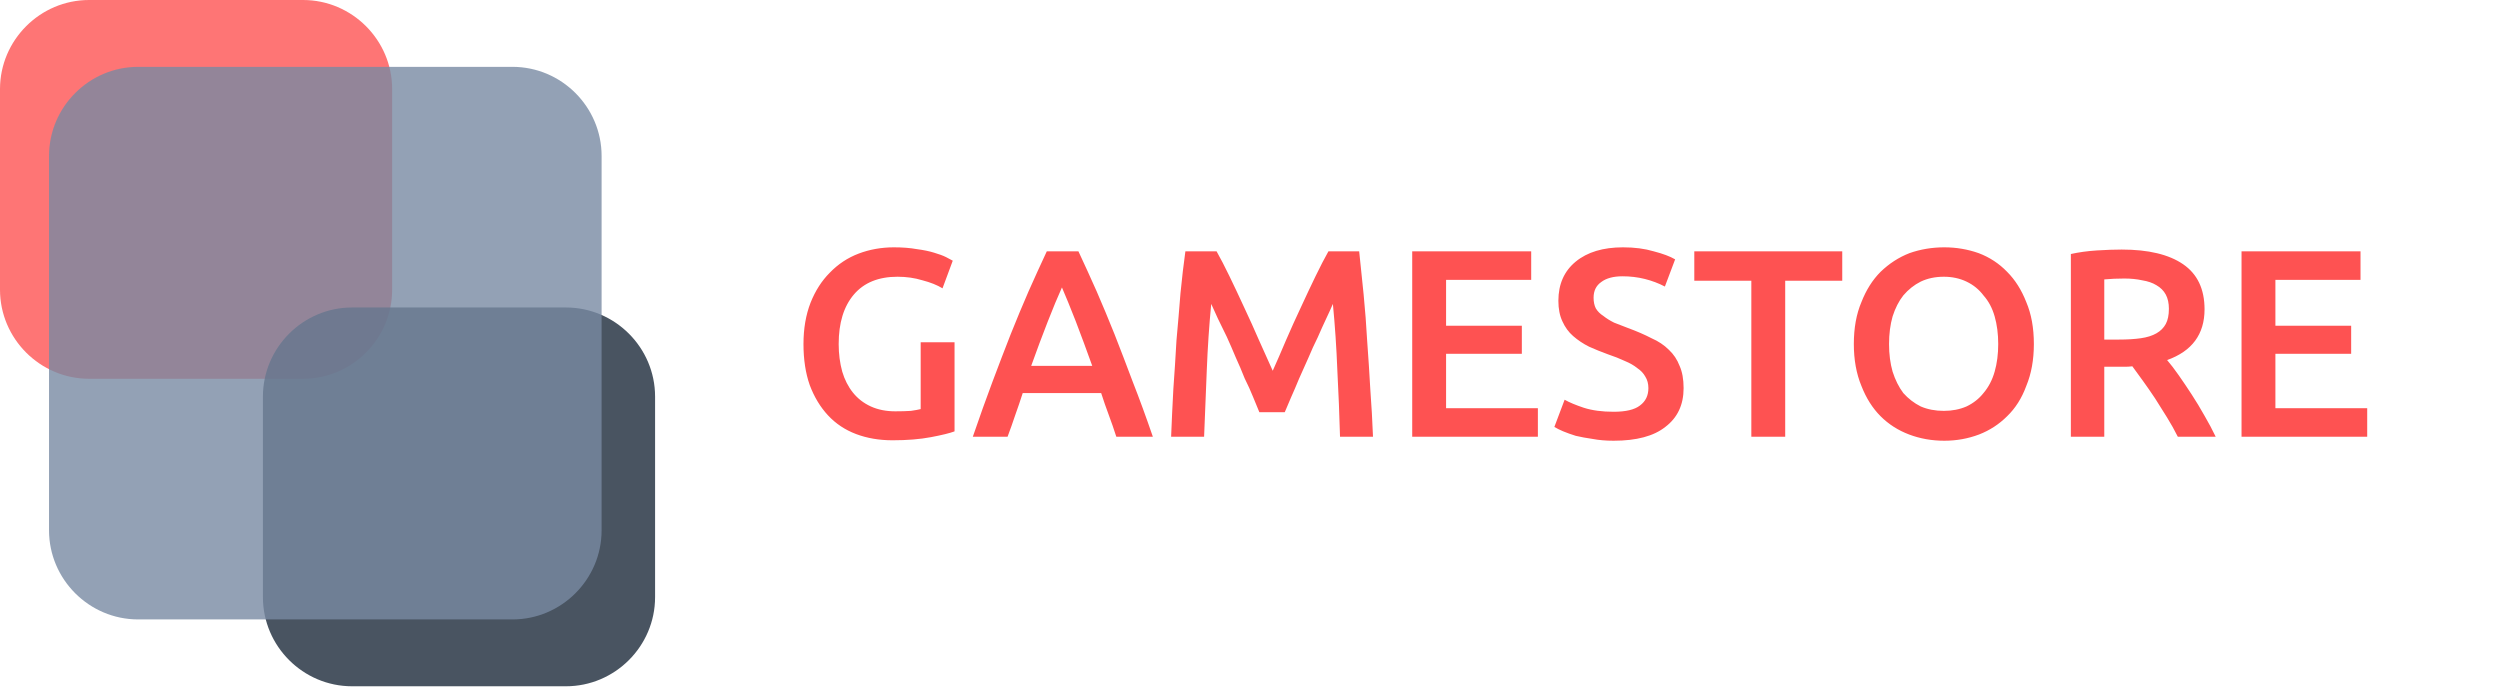
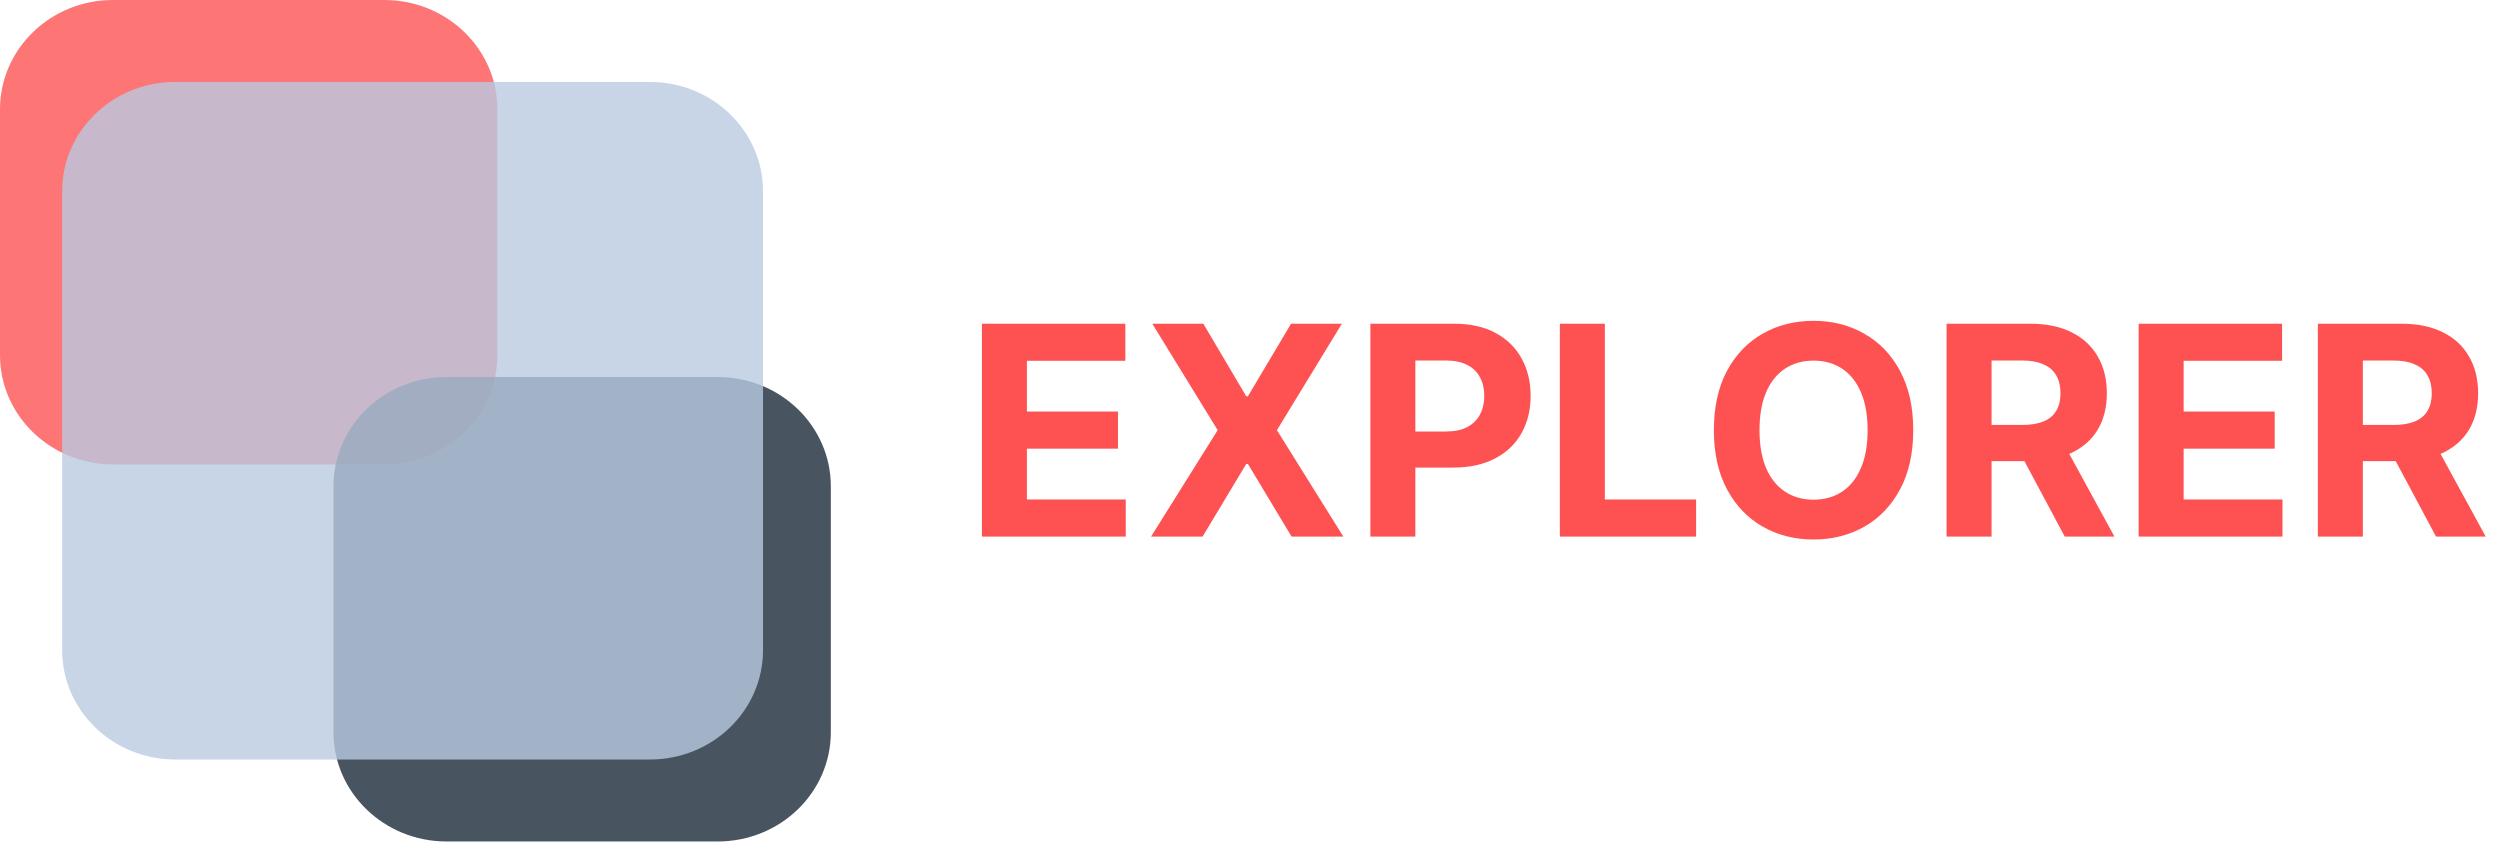
- <svg xmlns="http://www.w3.org/2000/svg" version="1.2" viewBox="0 0 561 154" width="561" height="154">
-   <style>
- 		.s0 { opacity: .8;fill: #fe5252 } 
- 		.s1 { opacity: .8;fill: #1b2939 } 
- 		.s2 { opacity: .8;fill: #788aa3 } 
- 		.s3 { fill: #fe5252 } 
- 	</style>
-   <path fill-rule="evenodd" class="s0" d="m20 0h48c11 0 20 9 20 20v45c0 11-9 20-20 20h-48c-11 0-20-9-20-20v-45c0-11 9-20 20-20z" />
-   <path fill-rule="evenodd" class="s1" d="m79 69h48c11 0 20 9 20 20v45c0 11-9 20-20 20h-48c-11 0-20-9-20-20v-45c0-11 9-20 20-20z" />
-   <path fill-rule="evenodd" class="s2" d="m31 15h84c11 0 20 9 20 20v84c0 11-9 20-20 20h-84c-11 0-20-9-20-20v-84c0-11 9-20 20-20z" />
-   <path class="s3" d="m201.4 62.1q-6.4 0-9.8 4-3.4 4-3.4 11.1 0 3.3 0.8 6.2 0.8 2.7 2.4 4.7 1.6 2 4 3.1 2.4 1.1 5.5 1.1 2 0 3.5-0.1 1.4-0.2 2.2-0.4v-15h7.6v20q-1.6 0.6-5.3 1.3-3.7 0.7-8.6 0.7-4.5 0-8.2-1.4-3.7-1.4-6.3-4.2-2.6-2.8-4.1-6.8-1.4-4-1.4-9.2 0-5.2 1.6-9.3 1.6-4 4.3-6.7 2.8-2.9 6.5-4.3 3.7-1.4 7.9-1.4 2.9 0 5.1 0.4 2.3 0.3 3.9 0.8 1.7 0.5 2.7 1 1.1 0.6 1.5 0.8l-2.3 6.2q-1.8-1.1-4.5-1.8-2.6-0.8-5.6-0.8zm49.1 35.9q-0.8-2.5-1.7-4.9-0.9-2.4-1.7-4.9h-17.6q-0.8 2.5-1.7 5-0.8 2.4-1.7 4.8h-7.8q2.3-6.7 4.4-12.3 2.1-5.6 4.1-10.7 2-5 4-9.6 2-4.5 4.1-9h7.1q2.1 4.5 4.1 9 2 4.6 4 9.6 2 5.1 4.1 10.7 2.2 5.6 4.5 12.3zm-12.2-33.5q-1.4 3.1-3.2 7.7-1.8 4.6-3.7 9.9h13.7q-1.9-5.3-3.7-10-1.8-4.6-3.1-7.6zm34.7-8.1q1.3 2.3 2.9 5.6 1.6 3.3 3.3 7 1.7 3.6 3.3 7.3 1.7 3.8 3.1 6.9 1.4-3.1 3-6.9 1.6-3.7 3.3-7.3 1.7-3.7 3.3-7 1.6-3.3 2.9-5.6h6.9q0.5 4.6 1 9.7 0.5 5.1 0.8 10.5 0.4 5.4 0.7 10.8 0.4 5.4 0.6 10.6h-7.4q-0.2-7.3-0.6-14.9-0.3-7.7-1-14.9-0.6 1.4-1.5 3.3-0.9 1.9-1.9 4.2-1.1 2.2-2.1 4.6-1.1 2.4-2.1 4.7-0.9 2.2-1.8 4.2-0.8 1.9-1.4 3.3h-5.7q-0.6-1.4-1.4-3.4-0.8-2-1.9-4.2-0.9-2.3-2-4.7-1-2.4-2-4.6-1.1-2.2-2-4.1-0.9-2-1.5-3.3-0.7 7.2-1 14.9-0.3 7.6-0.6 14.9h-7.4q0.2-5.2 0.5-10.7 0.4-5.5 0.7-10.9 0.5-5.5 0.9-10.6 0.5-5.1 1.1-9.4zm43.9 41.6v-41.6h26.7v6.4h-19.1v10.3h17v6.3h-17v12.2h20.6v6.4zm45.2-5.6q4.1 0 5.9-1.4 1.9-1.4 1.9-3.9 0-1.5-0.7-2.6-0.6-1.1-1.8-1.9-1.1-0.9-2.8-1.6-1.7-0.8-3.8-1.5-2.2-0.8-4.2-1.7-2-1-3.6-2.4-1.5-1.3-2.4-3.3-0.9-1.9-0.9-4.6 0-5.6 3.9-8.8 3.9-3.2 10.6-3.2 3.9 0 6.9 0.9 3.1 0.8 4.8 1.8l-2.3 6.1q-2.1-1.1-4.5-1.7-2.4-0.6-5-0.6-3.1 0-4.8 1.3-1.7 1.2-1.7 3.5 0 1.4 0.5 2.4 0.6 1 1.7 1.7 1 0.8 2.4 1.5 1.5 0.6 3.1 1.2 3 1.1 5.3 2.3 2.3 1 3.9 2.6 1.6 1.5 2.4 3.6 0.9 2 0.9 5 0 5.6-4.1 8.7-3.9 3.1-11.6 3.1-2.6 0-4.7-0.4-2.1-0.3-3.8-0.7-1.6-0.5-2.8-1-1.2-0.5-2-1l2.3-6.1q1.6 0.9 4.3 1.8 2.8 0.9 6.7 0.9zm51.3-36v6.6h-12.8v35h-7.6v-35h-12.8v-6.6zm43 20.8q0 5.3-1.7 9.4-1.5 4.1-4.3 6.8-2.7 2.7-6.3 4.1-3.7 1.4-7.8 1.4-4.2 0-7.9-1.4-3.7-1.4-6.4-4.1-2.7-2.7-4.3-6.8-1.7-4.1-1.7-9.4 0-5.4 1.7-9.4 1.6-4.1 4.3-6.8 2.9-2.8 6.5-4.2 3.7-1.3 7.8-1.3 4 0 7.7 1.3 3.7 1.4 6.4 4.2 2.7 2.7 4.3 6.8 1.7 4 1.7 9.4zm-32.5 0q0 3.4 0.8 6.2 0.9 2.8 2.4 4.8 1.7 1.9 3.9 3 2.3 1 5.2 1 2.8 0 5.1-1 2.3-1.1 3.8-3 1.7-2 2.5-4.8 0.8-2.8 0.8-6.2 0-3.4-0.8-6.2-0.8-2.8-2.5-4.7-1.5-2-3.8-3.1-2.3-1.1-5.1-1.1-2.9 0-5.2 1.1-2.2 1.1-3.9 3.1-1.5 1.9-2.4 4.7-0.8 2.8-0.8 6.2zm52.2-21.2q9 0 13.8 3.3 4.8 3.3 4.8 10.1 0 8.4-8.4 11.4 1.2 1.4 2.6 3.4 1.4 2 2.9 4.3 1.5 2.3 2.9 4.8 1.4 2.4 2.5 4.7h-8.5q-1.1-2.2-2.4-4.3-1.4-2.2-2.7-4.3-1.4-2.1-2.7-3.9-1.3-1.8-2.4-3.3-0.9 0.1-1.5 0.1-0.6 0-1.1 0h-3.7v15.7h-7.5v-41q2.7-0.6 5.8-0.8 3.2-0.2 5.6-0.2zm0.6 6.5q-2.4 0-4.5 0.2v13.5h3.3q2.8 0 4.9-0.3 2.1-0.3 3.5-1.1 1.4-0.8 2.1-2.1 0.7-1.3 0.7-3.4 0-1.9-0.7-3.2-0.7-1.3-2.1-2.1-1.3-0.8-3.2-1.1-1.8-0.4-4-0.4zm26.3 35.5v-41.6h26.7v6.4h-19.1v10.3h17v6.3h-17v12.2h20.6v6.4z" />
+ <svg xmlns="http://www.w3.org/2000/svg" width="205" height="69" viewBox="0 0 205 69" fill="none">
+   <path opacity="0.8" d="M31.515 0H9.269C4.15 0 0 4.012 0 8.961V29.123C0 34.072 4.15 38.084 9.269 38.084H31.515C36.634 38.084 40.784 34.072 40.784 29.123V8.961C40.784 4.012 36.634 0 31.515 0Z" fill="#FE5252" />
+   <path opacity="0.8" d="M58.859 30.916H36.613C31.494 30.916 27.344 34.928 27.344 39.877V60.039C27.344 64.988 31.494 69 36.613 69H58.859C63.978 69 68.128 64.988 68.128 60.039V39.877C68.128 34.928 63.978 30.916 58.859 30.916Z" fill="#1B2939" />
+   <path opacity="0.8" d="M53.298 6.721H14.367C9.248 6.721 5.098 10.733 5.098 15.682V53.318C5.098 58.267 9.248 62.279 14.367 62.279H53.298C58.417 62.279 62.567 58.267 62.567 53.318V15.682C62.567 10.733 58.417 6.721 53.298 6.721Z" fill="#B9CAE1" />
+   <path d="M80.517 44V26.546H92.278V29.588H84.207V33.747H91.673V36.79H84.207V40.957H92.312V44H80.517ZM98.673 26.546L102.192 32.494H102.329L105.866 26.546H110.033L104.707 35.273L110.153 44H105.908L102.329 38.043H102.192L98.613 44H94.386L99.849 35.273L94.488 26.546H98.673ZM112.369 44V26.546H119.255C120.579 26.546 121.707 26.798 122.638 27.304C123.57 27.804 124.281 28.5 124.769 29.392C125.263 30.278 125.511 31.301 125.511 32.46C125.511 33.619 125.261 34.642 124.761 35.528C124.261 36.415 123.536 37.105 122.587 37.599C121.644 38.094 120.502 38.341 119.161 38.341H114.772V35.383H118.565C119.275 35.383 119.86 35.261 120.32 35.017C120.786 34.767 121.133 34.423 121.36 33.986C121.593 33.543 121.71 33.034 121.71 32.46C121.71 31.881 121.593 31.375 121.36 30.943C121.133 30.506 120.786 30.168 120.32 29.929C119.854 29.685 119.263 29.562 118.548 29.562H116.059V44H112.369ZM127.908 44V26.546H131.598V40.957H139.081V44H127.908ZM156.885 35.273C156.885 37.176 156.524 38.795 155.803 40.131C155.087 41.466 154.109 42.486 152.871 43.19C151.638 43.889 150.251 44.239 148.712 44.239C147.161 44.239 145.768 43.886 144.536 43.182C143.303 42.477 142.328 41.457 141.612 40.122C140.896 38.787 140.538 37.17 140.538 35.273C140.538 33.369 140.896 31.75 141.612 30.415C142.328 29.079 143.303 28.062 144.536 27.364C145.768 26.659 147.161 26.307 148.712 26.307C150.251 26.307 151.638 26.659 152.871 27.364C154.109 28.062 155.087 29.079 155.803 30.415C156.524 31.75 156.885 33.369 156.885 35.273ZM153.143 35.273C153.143 34.04 152.959 33 152.589 32.153C152.226 31.307 151.712 30.665 151.047 30.227C150.382 29.79 149.604 29.571 148.712 29.571C147.82 29.571 147.041 29.79 146.376 30.227C145.712 30.665 145.195 31.307 144.825 32.153C144.462 33 144.28 34.04 144.28 35.273C144.28 36.506 144.462 37.545 144.825 38.392C145.195 39.239 145.712 39.881 146.376 40.318C147.041 40.756 147.82 40.974 148.712 40.974C149.604 40.974 150.382 40.756 151.047 40.318C151.712 39.881 152.226 39.239 152.589 38.392C152.959 37.545 153.143 36.506 153.143 35.273ZM159.619 44V26.546H166.505C167.823 26.546 168.948 26.781 169.88 27.253C170.817 27.719 171.531 28.381 172.019 29.239C172.513 30.091 172.761 31.094 172.761 32.247C172.761 33.406 172.511 34.403 172.011 35.239C171.511 36.068 170.786 36.705 169.837 37.148C168.894 37.591 167.752 37.812 166.411 37.812H161.8V34.847H165.815C166.519 34.847 167.104 34.75 167.57 34.557C168.036 34.364 168.383 34.074 168.61 33.688C168.843 33.301 168.96 32.821 168.96 32.247C168.96 31.668 168.843 31.179 168.61 30.781C168.383 30.384 168.033 30.082 167.562 29.878C167.096 29.668 166.508 29.562 165.798 29.562H163.309V44H159.619ZM169.045 36.057L173.383 44H169.309L165.065 36.057H169.045ZM175.369 44V26.546H187.13V29.588H179.059V33.747H186.525V36.79H179.059V40.957H187.164V44H175.369ZM190.064 44V26.546H196.95C198.268 26.546 199.393 26.781 200.325 27.253C201.263 27.719 201.976 28.381 202.464 29.239C202.959 30.091 203.206 31.094 203.206 32.247C203.206 33.406 202.956 34.403 202.456 35.239C201.956 36.068 201.232 36.705 200.283 37.148C199.339 37.591 198.197 37.812 196.857 37.812H192.246V34.847H196.26C196.964 34.847 197.55 34.75 198.016 34.557C198.482 34.364 198.828 34.074 199.055 33.688C199.288 33.301 199.405 32.821 199.405 32.247C199.405 31.668 199.288 31.179 199.055 30.781C198.828 30.384 198.479 30.082 198.007 29.878C197.541 29.668 196.953 29.562 196.243 29.562H193.754V44H190.064ZM199.49 36.057L203.828 44H199.754L195.51 36.057H199.49Z" fill="#FE5252" />
</svg>
